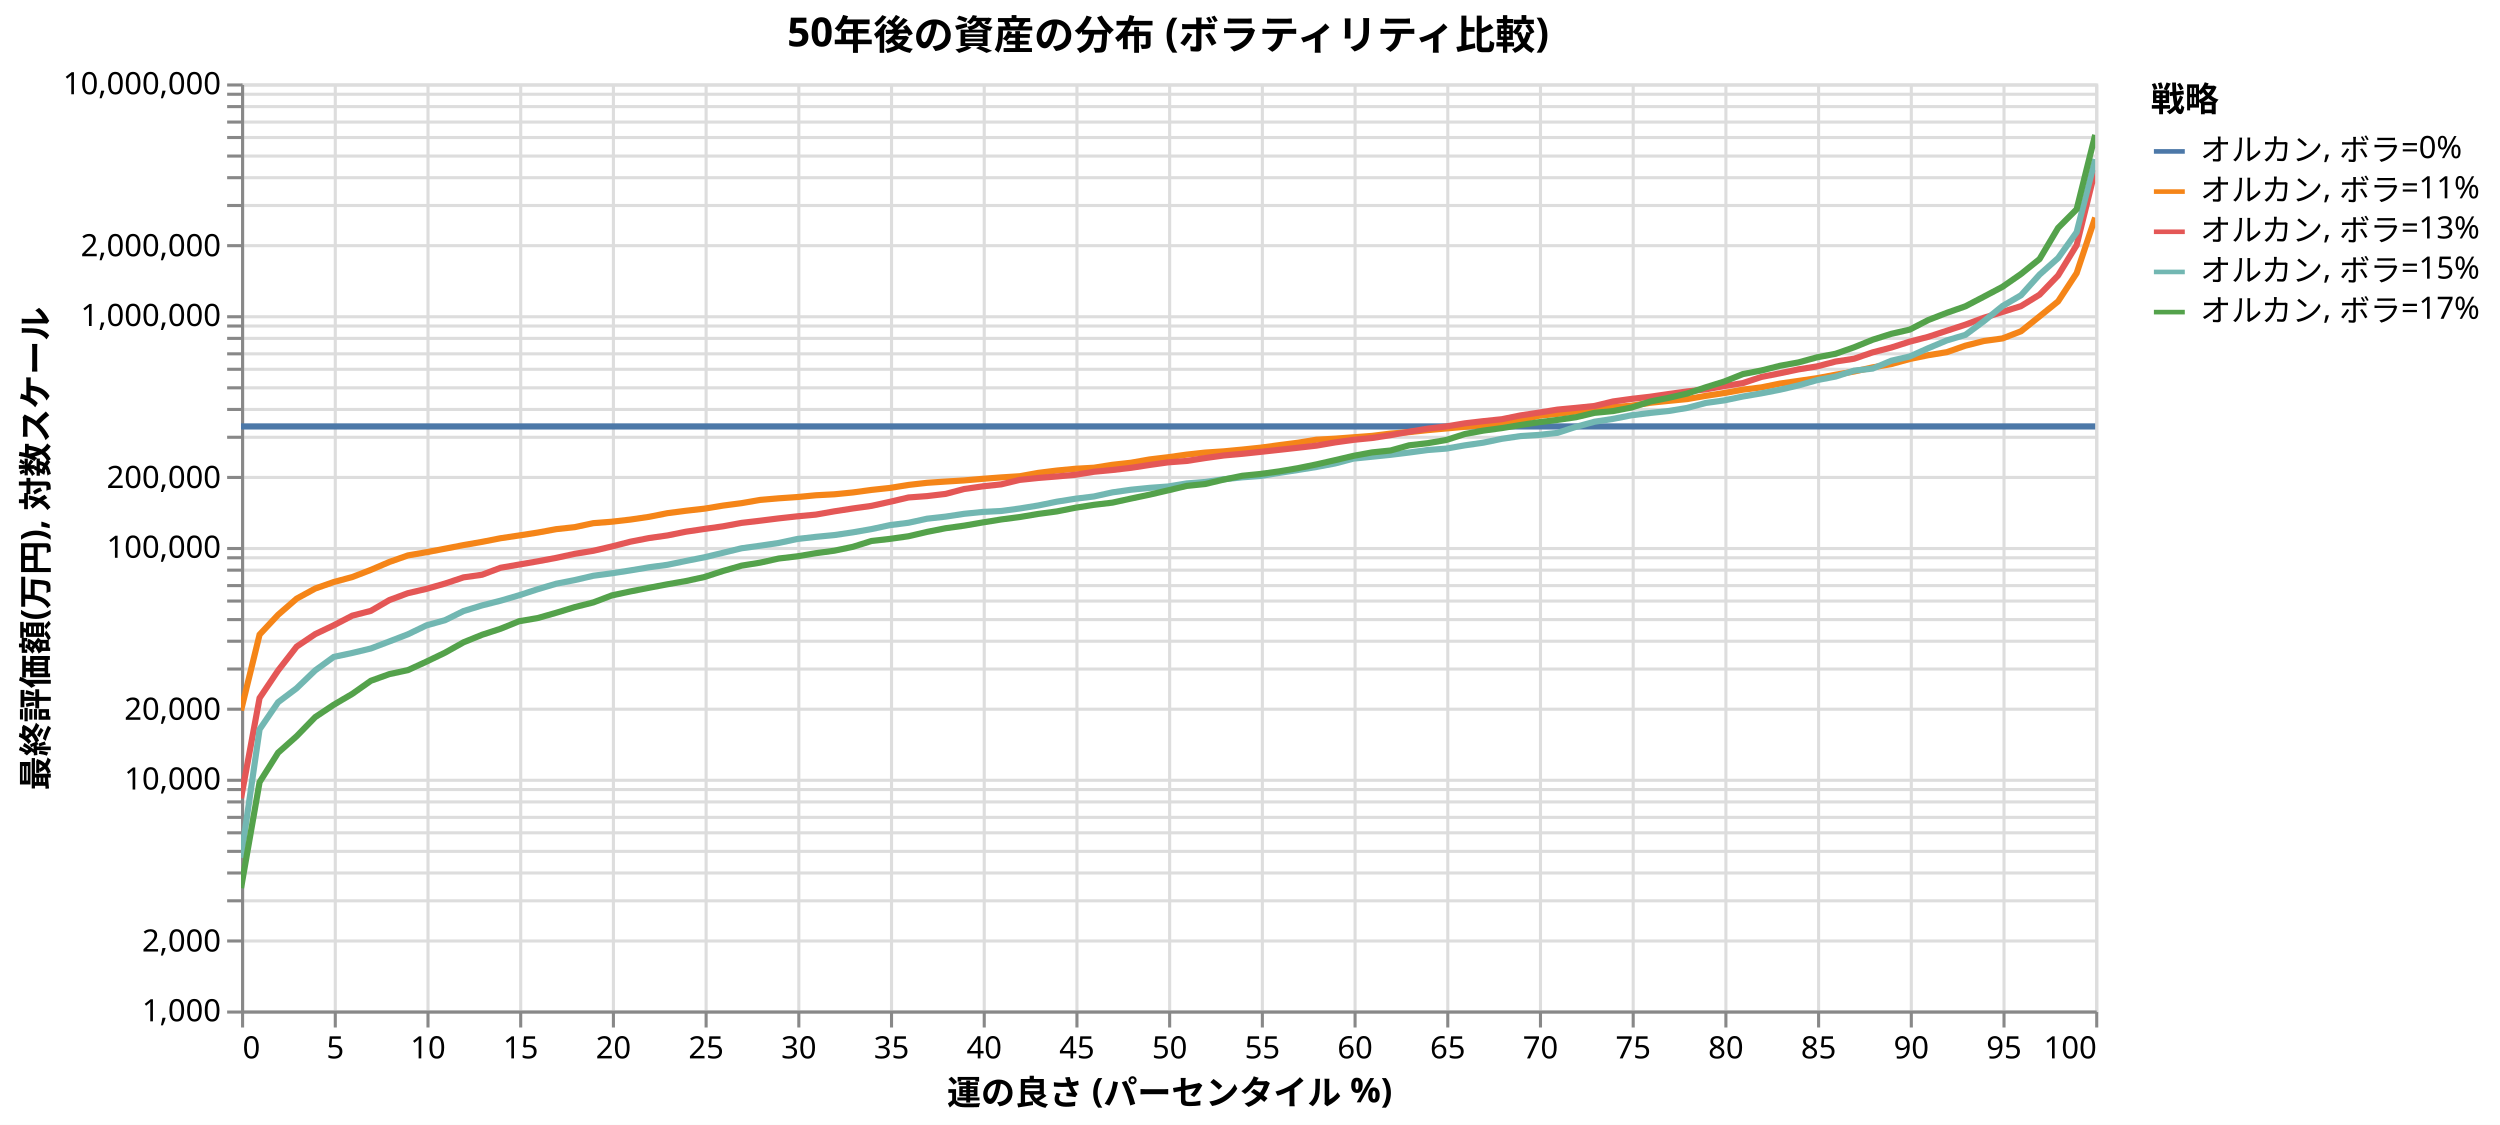
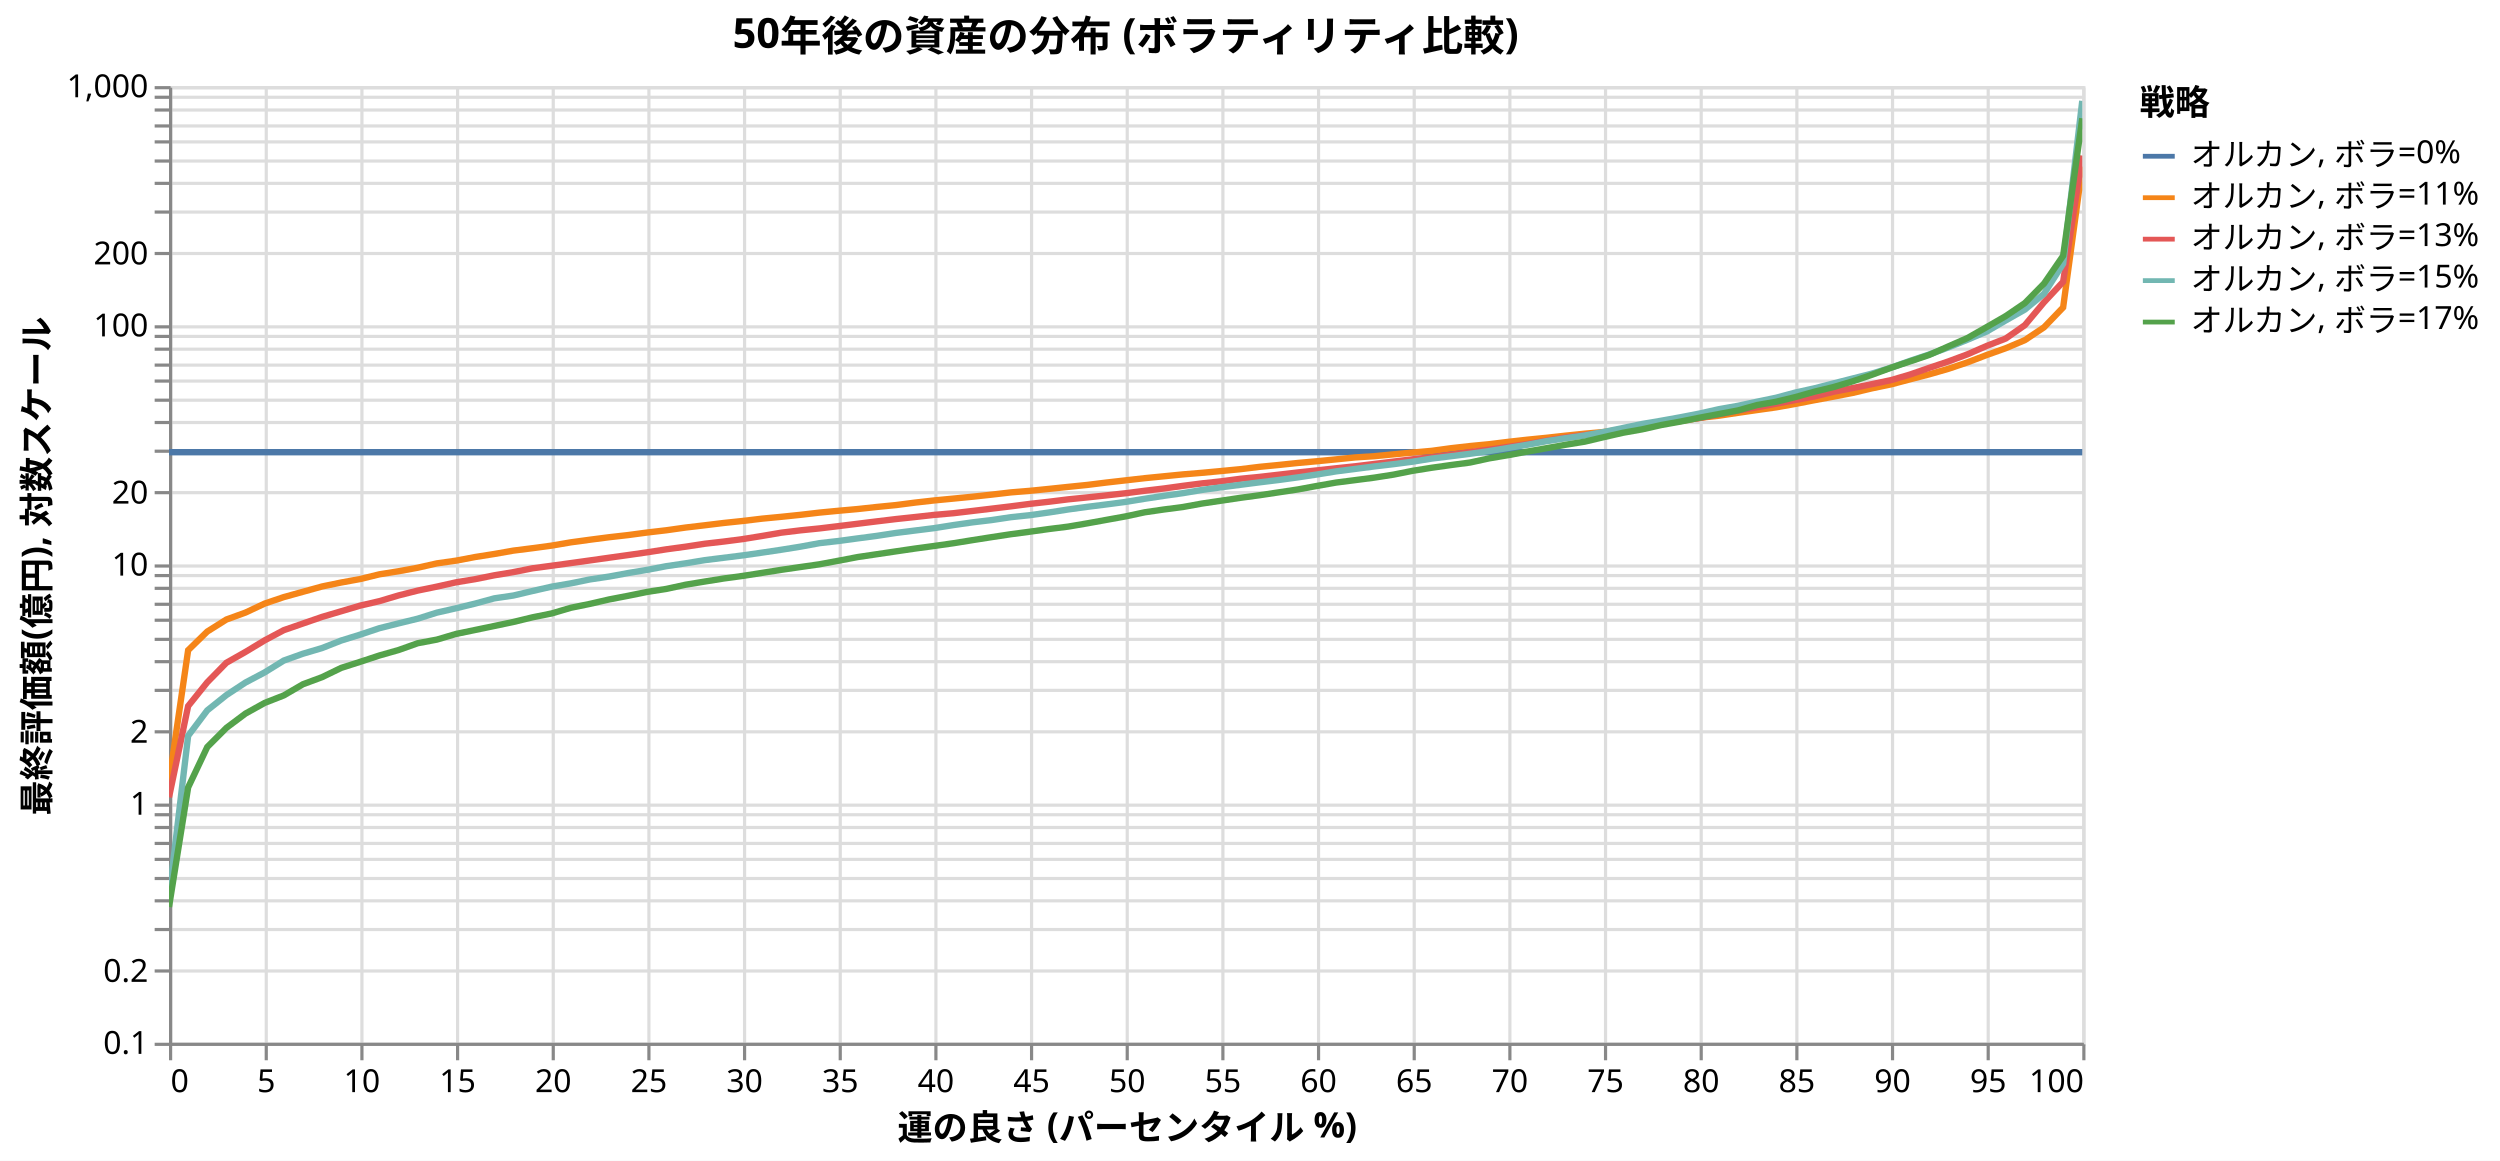
- <svg xmlns="http://www.w3.org/2000/svg" version="1.1" class="marks" width="809" height="364" viewBox="0 0 809 364">
-   <rect width="809" height="364" fill="white" />
-   <g fill="none" stroke-miterlimit="10" transform="translate(78,27)">
+ <svg xmlns="http://www.w3.org/2000/svg" version="1.1" class="marks" width="784" height="364" viewBox="0 0 784 364">
+   <rect width="784" height="364" fill="white" />
+   <g fill="none" stroke-miterlimit="10" transform="translate(53,27)">
    <g class="mark-group role-frame root" role="graphics-object" aria-roledescription="group mark container">
      <g transform="translate(0,0)">
        <path class="background" aria-hidden="true" d="M0.5,0.5h600v300h-600Z" stroke="#ddd" />
        <g>
          <g class="mark-group role-axis" aria-hidden="true">
            <g transform="translate(0.5,300.5)">
              <path class="background" aria-hidden="true" d="M0,0h0v0h0Z" pointer-events="none" />
              <g>
                <g class="mark-rule role-axis-grid" pointer-events="none">
                  <line transform="translate(0,-300)" x2="0" y2="300" stroke="#ddd" stroke-width="1" opacity="1" />
                  <line transform="translate(30,-300)" x2="0" y2="300" stroke="#ddd" stroke-width="1" opacity="1" />
                  <line transform="translate(60,-300)" x2="0" y2="300" stroke="#ddd" stroke-width="1" opacity="1" />
                  <line transform="translate(90,-300)" x2="0" y2="300" stroke="#ddd" stroke-width="1" opacity="1" />
                  <line transform="translate(120,-300)" x2="0" y2="300" stroke="#ddd" stroke-width="1" opacity="1" />
                  <line transform="translate(150,-300)" x2="0" y2="300" stroke="#ddd" stroke-width="1" opacity="1" />
                  <line transform="translate(180,-300)" x2="0" y2="300" stroke="#ddd" stroke-width="1" opacity="1" />
                  <line transform="translate(210,-300)" x2="0" y2="300" stroke="#ddd" stroke-width="1" opacity="1" />
                  <line transform="translate(240,-300)" x2="0" y2="300" stroke="#ddd" stroke-width="1" opacity="1" />
                  <line transform="translate(270,-300)" x2="0" y2="300" stroke="#ddd" stroke-width="1" opacity="1" />
                  <line transform="translate(300,-300)" x2="0" y2="300" stroke="#ddd" stroke-width="1" opacity="1" />
                  <line transform="translate(330,-300)" x2="0" y2="300" stroke="#ddd" stroke-width="1" opacity="1" />
                  <line transform="translate(360,-300)" x2="0" y2="300" stroke="#ddd" stroke-width="1" opacity="1" />
                  <line transform="translate(390,-300)" x2="0" y2="300" stroke="#ddd" stroke-width="1" opacity="1" />
                  <line transform="translate(420,-300)" x2="0" y2="300" stroke="#ddd" stroke-width="1" opacity="1" />
                  <line transform="translate(450,-300)" x2="0" y2="300" stroke="#ddd" stroke-width="1" opacity="1" />
                  <line transform="translate(480,-300)" x2="0" y2="300" stroke="#ddd" stroke-width="1" opacity="1" />
                  <line transform="translate(510,-300)" x2="0" y2="300" stroke="#ddd" stroke-width="1" opacity="1" />
                  <line transform="translate(540,-300)" x2="0" y2="300" stroke="#ddd" stroke-width="1" opacity="1" />
                  <line transform="translate(570,-300)" x2="0" y2="300" stroke="#ddd" stroke-width="1" opacity="1" />
                  <line transform="translate(600,-300)" x2="0" y2="300" stroke="#ddd" stroke-width="1" opacity="1" />
                </g>
              </g>
              <path class="foreground" aria-hidden="true" d="" pointer-events="none" display="none" />
            </g>
          </g>
          <g class="mark-group role-axis" aria-hidden="true">
            <g transform="translate(0.5,0.5)">
              <path class="background" aria-hidden="true" d="M0,0h0v0h0Z" pointer-events="none" />
              <g>
                <g class="mark-rule role-axis-grid" pointer-events="none">
                  <line transform="translate(0,300)" x2="600" y2="0" stroke="#ddd" stroke-width="1" opacity="1" />
                  <line transform="translate(0,277)" x2="600" y2="0" stroke="#ddd" stroke-width="1" opacity="1" />
                  <line transform="translate(0,264)" x2="600" y2="0" stroke="#ddd" stroke-width="1" opacity="1" />
                  <line transform="translate(0,255)" x2="600" y2="0" stroke="#ddd" stroke-width="1" opacity="1" />
                  <line transform="translate(0,248)" x2="600" y2="0" stroke="#ddd" stroke-width="1" opacity="1" />
                  <line transform="translate(0,242)" x2="600" y2="0" stroke="#ddd" stroke-width="1" opacity="1" />
                  <line transform="translate(0,237)" x2="600" y2="0" stroke="#ddd" stroke-width="1" opacity="1" />
                  <line transform="translate(0,232)" x2="600" y2="0" stroke="#ddd" stroke-width="1" opacity="1" />
                  <line transform="translate(0,228)" x2="600" y2="0" stroke="#ddd" stroke-width="1" opacity="1" />
                  <line transform="translate(0,225)" x2="600" y2="0" stroke="#ddd" stroke-width="1" opacity="1" />
                  <line transform="translate(0,202)" x2="600" y2="0" stroke="#ddd" stroke-width="1" opacity="1" />
                  <line transform="translate(0,189)" x2="600" y2="0" stroke="#ddd" stroke-width="1" opacity="1" />
                  <line transform="translate(0,180)" x2="600" y2="0" stroke="#ddd" stroke-width="1" opacity="1" />
                  <line transform="translate(0,173)" x2="600" y2="0" stroke="#ddd" stroke-width="1" opacity="1" />
                  <line transform="translate(0,167)" x2="600" y2="0" stroke="#ddd" stroke-width="1" opacity="1" />
                  <line transform="translate(0,162)" x2="600" y2="0" stroke="#ddd" stroke-width="1" opacity="1" />
                  <line transform="translate(0,157)" x2="600" y2="0" stroke="#ddd" stroke-width="1" opacity="1" />
                  <line transform="translate(0,153)" x2="600" y2="0" stroke="#ddd" stroke-width="1" opacity="1" />
                  <line transform="translate(0,150)" x2="600" y2="0" stroke="#ddd" stroke-width="1" opacity="1" />
                  <line transform="translate(0,127)" x2="600" y2="0" stroke="#ddd" stroke-width="1" opacity="1" />
                  <line transform="translate(0,114)" x2="600" y2="0" stroke="#ddd" stroke-width="1" opacity="1" />
                  <line transform="translate(0,105)" x2="600" y2="0" stroke="#ddd" stroke-width="1" opacity="1" />
                  <line transform="translate(0,98)" x2="600" y2="0" stroke="#ddd" stroke-width="1" opacity="1" />
                  <line transform="translate(0,92)" x2="600" y2="0" stroke="#ddd" stroke-width="1" opacity="1" />
                  <line transform="translate(0,87)" x2="600" y2="0" stroke="#ddd" stroke-width="1" opacity="1" />
                  <line transform="translate(0,82)" x2="600" y2="0" stroke="#ddd" stroke-width="1" opacity="1" />
                  <line transform="translate(0,78)" x2="600" y2="0" stroke="#ddd" stroke-width="1" opacity="1" />
                  <line transform="translate(0,75)" x2="600" y2="0" stroke="#ddd" stroke-width="1" opacity="1" />
                  <line transform="translate(0,52)" x2="600" y2="0" stroke="#ddd" stroke-width="1" opacity="1" />
                  <line transform="translate(0,39)" x2="600" y2="0" stroke="#ddd" stroke-width="1" opacity="1" />
                  <line transform="translate(0,30)" x2="600" y2="0" stroke="#ddd" stroke-width="1" opacity="1" />
                  <line transform="translate(0,23)" x2="600" y2="0" stroke="#ddd" stroke-width="1" opacity="1" />
                  <line transform="translate(0,17)" x2="600" y2="0" stroke="#ddd" stroke-width="1" opacity="1" />
                  <line transform="translate(0,12)" x2="600" y2="0" stroke="#ddd" stroke-width="1" opacity="1" />
                  <line transform="translate(0,7)" x2="600" y2="0" stroke="#ddd" stroke-width="1" opacity="1" />
                  <line transform="translate(0,3)" x2="600" y2="0" stroke="#ddd" stroke-width="1" opacity="1" />
                  <line transform="translate(0,0)" x2="600" y2="0" stroke="#ddd" stroke-width="1" opacity="1" />
                </g>
              </g>
              <path class="foreground" aria-hidden="true" d="" pointer-events="none" display="none" />
            </g>
          </g>
          <g class="mark-group role-axis" role="graphics-symbol" aria-roledescription="axis" aria-label="X-axis titled '運の良さ (パーセンタイル %)' for a linear scale with values from 0 to 100">
            <g transform="translate(0.5,300.5)">
              <path class="background" aria-hidden="true" d="M0,0h0v0h0Z" pointer-events="none" />
              <g>
                <g class="mark-rule role-axis-tick" pointer-events="none">
                  <line transform="translate(0,0)" x2="0" y2="5" stroke="#888" stroke-width="1" opacity="1" />
                  <line transform="translate(30,0)" x2="0" y2="5" stroke="#888" stroke-width="1" opacity="1" />
                  <line transform="translate(60,0)" x2="0" y2="5" stroke="#888" stroke-width="1" opacity="1" />
                  <line transform="translate(90,0)" x2="0" y2="5" stroke="#888" stroke-width="1" opacity="1" />
                  <line transform="translate(120,0)" x2="0" y2="5" stroke="#888" stroke-width="1" opacity="1" />
                  <line transform="translate(150,0)" x2="0" y2="5" stroke="#888" stroke-width="1" opacity="1" />
                  <line transform="translate(180,0)" x2="0" y2="5" stroke="#888" stroke-width="1" opacity="1" />
                  <line transform="translate(210,0)" x2="0" y2="5" stroke="#888" stroke-width="1" opacity="1" />
                  <line transform="translate(240,0)" x2="0" y2="5" stroke="#888" stroke-width="1" opacity="1" />
                  <line transform="translate(270,0)" x2="0" y2="5" stroke="#888" stroke-width="1" opacity="1" />
                  <line transform="translate(300,0)" x2="0" y2="5" stroke="#888" stroke-width="1" opacity="1" />
                  <line transform="translate(330,0)" x2="0" y2="5" stroke="#888" stroke-width="1" opacity="1" />
                  <line transform="translate(360,0)" x2="0" y2="5" stroke="#888" stroke-width="1" opacity="1" />
                  <line transform="translate(390,0)" x2="0" y2="5" stroke="#888" stroke-width="1" opacity="1" />
                  <line transform="translate(420,0)" x2="0" y2="5" stroke="#888" stroke-width="1" opacity="1" />
                  <line transform="translate(450,0)" x2="0" y2="5" stroke="#888" stroke-width="1" opacity="1" />
                  <line transform="translate(480,0)" x2="0" y2="5" stroke="#888" stroke-width="1" opacity="1" />
                  <line transform="translate(510,0)" x2="0" y2="5" stroke="#888" stroke-width="1" opacity="1" />
                  <line transform="translate(540,0)" x2="0" y2="5" stroke="#888" stroke-width="1" opacity="1" />
                  <line transform="translate(570,0)" x2="0" y2="5" stroke="#888" stroke-width="1" opacity="1" />
                  <line transform="translate(600,0)" x2="0" y2="5" stroke="#888" stroke-width="1" opacity="1" />
                </g>
                <g class="mark-text role-axis-label" pointer-events="none">
                  <text text-anchor="start" transform="translate(0,15)" font-family="sans-serif" font-size="10px" fill="#000" opacity="1">0</text>
                  <text text-anchor="middle" transform="translate(30,15)" font-family="sans-serif" font-size="10px" fill="#000" opacity="1">5</text>
                  <text text-anchor="middle" transform="translate(60,15)" font-family="sans-serif" font-size="10px" fill="#000" opacity="1">10</text>
                  <text text-anchor="middle" transform="translate(90,15)" font-family="sans-serif" font-size="10px" fill="#000" opacity="1">15</text>
                  <text text-anchor="middle" transform="translate(120,15)" font-family="sans-serif" font-size="10px" fill="#000" opacity="1">20</text>
                  <text text-anchor="middle" transform="translate(150,15)" font-family="sans-serif" font-size="10px" fill="#000" opacity="1">25</text>
                  <text text-anchor="middle" transform="translate(180,15)" font-family="sans-serif" font-size="10px" fill="#000" opacity="1">30</text>
                  <text text-anchor="middle" transform="translate(210,15)" font-family="sans-serif" font-size="10px" fill="#000" opacity="1">35</text>
                  <text text-anchor="middle" transform="translate(240,15)" font-family="sans-serif" font-size="10px" fill="#000" opacity="1">40</text>
                  <text text-anchor="middle" transform="translate(270,15)" font-family="sans-serif" font-size="10px" fill="#000" opacity="1">45</text>
                  <text text-anchor="middle" transform="translate(300,15)" font-family="sans-serif" font-size="10px" fill="#000" opacity="1">50</text>
                  <text text-anchor="middle" transform="translate(330,15)" font-family="sans-serif" font-size="10px" fill="#000" opacity="1">55</text>
                  <text text-anchor="middle" transform="translate(360,15)" font-family="sans-serif" font-size="10px" fill="#000" opacity="1">60</text>
                  <text text-anchor="middle" transform="translate(390,15)" font-family="sans-serif" font-size="10px" fill="#000" opacity="1">65</text>
                  <text text-anchor="middle" transform="translate(420,15)" font-family="sans-serif" font-size="10px" fill="#000" opacity="1">70</text>
                  <text text-anchor="middle" transform="translate(450,15)" font-family="sans-serif" font-size="10px" fill="#000" opacity="1">75</text>
                  <text text-anchor="middle" transform="translate(480,15)" font-family="sans-serif" font-size="10px" fill="#000" opacity="1">80</text>
                  <text text-anchor="middle" transform="translate(510,15)" font-family="sans-serif" font-size="10px" fill="#000" opacity="1">85</text>
                  <text text-anchor="middle" transform="translate(540,15)" font-family="sans-serif" font-size="10px" fill="#000" opacity="1">90</text>
                  <text text-anchor="middle" transform="translate(570,15)" font-family="sans-serif" font-size="10px" fill="#000" opacity="1">95</text>
                  <text text-anchor="end" transform="translate(600,15)" font-family="sans-serif" font-size="10px" fill="#000" opacity="1">100</text>
                </g>
                <g class="mark-rule role-axis-domain" pointer-events="none">
                  <line transform="translate(0,0)" x2="600" y2="0" stroke="#888" stroke-width="1" opacity="1" />
                </g>
                <g class="mark-text role-axis-title" pointer-events="none">
                  <text text-anchor="middle" transform="translate(300,30)" font-family="sans-serif" font-size="11px" font-weight="bold" fill="#000" opacity="1">運の良さ (パーセンタイル %)</text>
                </g>
              </g>
              <path class="foreground" aria-hidden="true" d="" pointer-events="none" display="none" />
            </g>
          </g>
-           <g class="mark-group role-axis" role="graphics-symbol" aria-roledescription="axis" aria-label="Y-axis titled '最終評価額(万円), 対数スケール' for a log scale with values from 1,000 to 10,000,000">
+           <g class="mark-group role-axis" role="graphics-symbol" aria-roledescription="axis" aria-label="Y-axis titled '最終評価額(億円), 対数スケール' for a log scale with values from 0.1 to 1,000">
            <g transform="translate(0.5,0.5)">
              <path class="background" aria-hidden="true" d="M0,0h0v0h0Z" pointer-events="none" />
              <g>
                <g class="mark-rule role-axis-tick" pointer-events="none">
                  <line transform="translate(0,300)" x2="-5" y2="0" stroke="#888" stroke-width="1" opacity="1" />
                  <line transform="translate(0,277)" x2="-5" y2="0" stroke="#888" stroke-width="1" opacity="1" />
                  <line transform="translate(0,264)" x2="-5" y2="0" stroke="#888" stroke-width="1" opacity="1" />
                  <line transform="translate(0,255)" x2="-5" y2="0" stroke="#888" stroke-width="1" opacity="1" />
                  <line transform="translate(0,248)" x2="-5" y2="0" stroke="#888" stroke-width="1" opacity="1" />
                  <line transform="translate(0,242)" x2="-5" y2="0" stroke="#888" stroke-width="1" opacity="1" />
                  <line transform="translate(0,237)" x2="-5" y2="0" stroke="#888" stroke-width="1" opacity="1" />
                  <line transform="translate(0,232)" x2="-5" y2="0" stroke="#888" stroke-width="1" opacity="1" />
                  <line transform="translate(0,228)" x2="-5" y2="0" stroke="#888" stroke-width="1" opacity="1" />
                  <line transform="translate(0,225)" x2="-5" y2="0" stroke="#888" stroke-width="1" opacity="1" />
                  <line transform="translate(0,202)" x2="-5" y2="0" stroke="#888" stroke-width="1" opacity="1" />
                  <line transform="translate(0,189)" x2="-5" y2="0" stroke="#888" stroke-width="1" opacity="1" />
                  <line transform="translate(0,180)" x2="-5" y2="0" stroke="#888" stroke-width="1" opacity="1" />
                  <line transform="translate(0,173)" x2="-5" y2="0" stroke="#888" stroke-width="1" opacity="1" />
                  <line transform="translate(0,167)" x2="-5" y2="0" stroke="#888" stroke-width="1" opacity="1" />
                  <line transform="translate(0,162)" x2="-5" y2="0" stroke="#888" stroke-width="1" opacity="1" />
                  <line transform="translate(0,157)" x2="-5" y2="0" stroke="#888" stroke-width="1" opacity="1" />
                  <line transform="translate(0,153)" x2="-5" y2="0" stroke="#888" stroke-width="1" opacity="1" />
                  <line transform="translate(0,150)" x2="-5" y2="0" stroke="#888" stroke-width="1" opacity="1" />
                  <line transform="translate(0,127)" x2="-5" y2="0" stroke="#888" stroke-width="1" opacity="1" />
                  <line transform="translate(0,114)" x2="-5" y2="0" stroke="#888" stroke-width="1" opacity="1" />
                  <line transform="translate(0,105)" x2="-5" y2="0" stroke="#888" stroke-width="1" opacity="1" />
                  <line transform="translate(0,98)" x2="-5" y2="0" stroke="#888" stroke-width="1" opacity="1" />
                  <line transform="translate(0,92)" x2="-5" y2="0" stroke="#888" stroke-width="1" opacity="1" />
                  <line transform="translate(0,87)" x2="-5" y2="0" stroke="#888" stroke-width="1" opacity="1" />
                  <line transform="translate(0,82)" x2="-5" y2="0" stroke="#888" stroke-width="1" opacity="1" />
                  <line transform="translate(0,78)" x2="-5" y2="0" stroke="#888" stroke-width="1" opacity="1" />
                  <line transform="translate(0,75)" x2="-5" y2="0" stroke="#888" stroke-width="1" opacity="1" />
                  <line transform="translate(0,52)" x2="-5" y2="0" stroke="#888" stroke-width="1" opacity="1" />
                  <line transform="translate(0,39)" x2="-5" y2="0" stroke="#888" stroke-width="1" opacity="1" />
                  <line transform="translate(0,30)" x2="-5" y2="0" stroke="#888" stroke-width="1" opacity="1" />
                  <line transform="translate(0,23)" x2="-5" y2="0" stroke="#888" stroke-width="1" opacity="1" />
                  <line transform="translate(0,17)" x2="-5" y2="0" stroke="#888" stroke-width="1" opacity="1" />
                  <line transform="translate(0,12)" x2="-5" y2="0" stroke="#888" stroke-width="1" opacity="1" />
                  <line transform="translate(0,7)" x2="-5" y2="0" stroke="#888" stroke-width="1" opacity="1" />
                  <line transform="translate(0,3)" x2="-5" y2="0" stroke="#888" stroke-width="1" opacity="1" />
                  <line transform="translate(0,0)" x2="-5" y2="0" stroke="#888" stroke-width="1" opacity="1" />
                </g>
                <g class="mark-text role-axis-label" pointer-events="none">
-                   <text text-anchor="end" transform="translate(-7,303)" font-family="sans-serif" font-size="10px" fill="#000" opacity="1">1,000</text>
-                   <text text-anchor="end" transform="translate(-7,280.4228)" font-family="sans-serif" font-size="10px" fill="#000" opacity="1">2,000</text>
+                   <text text-anchor="end" transform="translate(-7,303)" font-family="sans-serif" font-size="10px" fill="#000" opacity="1">0.1</text>
+                   <text text-anchor="end" transform="translate(-7,280.4228)" font-family="sans-serif" font-size="10px" fill="#000" opacity="1">0.2</text>
                  <text text-anchor="end" transform="translate(-7,267.2159)" font-family="sans-serif" font-size="10px" fill="#000" opacity="1" />
                  <text text-anchor="end" transform="translate(-7,257.8455)" font-family="sans-serif" font-size="10px" fill="#000" opacity="1" />
                  <text text-anchor="end" transform="translate(-7,250.5772)" font-family="sans-serif" font-size="10px" fill="#000" opacity="1" />
                  <text text-anchor="end" transform="translate(-7,244.6387)" font-family="sans-serif" font-size="10px" fill="#000" opacity="1" />
                  <text text-anchor="end" transform="translate(-7,239.6176)" font-family="sans-serif" font-size="10px" fill="#000" opacity="1" />
                  <text text-anchor="end" transform="translate(-7,235.2683)" font-family="sans-serif" font-size="10px" fill="#000" opacity="1" />
                  <text text-anchor="end" transform="translate(-7,231.4318)" font-family="sans-serif" font-size="10px" fill="#000" opacity="1" />
-                   <text text-anchor="end" transform="translate(-7,228)" font-family="sans-serif" font-size="10px" fill="#000" opacity="1">10,000</text>
-                   <text text-anchor="end" transform="translate(-7,205.4228)" font-family="sans-serif" font-size="10px" fill="#000" opacity="1">20,000</text>
+                   <text text-anchor="end" transform="translate(-7,228)" font-family="sans-serif" font-size="10px" fill="#000" opacity="1">1</text>
+                   <text text-anchor="end" transform="translate(-7,205.4228)" font-family="sans-serif" font-size="10px" fill="#000" opacity="1">2</text>
                  <text text-anchor="end" transform="translate(-7,192.2159)" font-family="sans-serif" font-size="10px" fill="#000" opacity="1" />
                  <text text-anchor="end" transform="translate(-7,182.8455)" font-family="sans-serif" font-size="10px" fill="#000" opacity="1" />
                  <text text-anchor="end" transform="translate(-7,175.5772)" font-family="sans-serif" font-size="10px" fill="#000" opacity="1" />
                  <text text-anchor="end" transform="translate(-7,169.6387)" font-family="sans-serif" font-size="10px" fill="#000" opacity="1" />
                  <text text-anchor="end" transform="translate(-7,164.6176)" font-family="sans-serif" font-size="10px" fill="#000" opacity="1" />
                  <text text-anchor="end" transform="translate(-7,160.2683)" font-family="sans-serif" font-size="10px" fill="#000" opacity="1" />
                  <text text-anchor="end" transform="translate(-7,156.4318)" font-family="sans-serif" font-size="10px" fill="#000" opacity="1" />
-                   <text text-anchor="end" transform="translate(-7,153)" font-family="sans-serif" font-size="10px" fill="#000" opacity="1">100,000</text>
-                   <text text-anchor="end" transform="translate(-7,130.4228)" font-family="sans-serif" font-size="10px" fill="#000" opacity="1">200,000</text>
+                   <text text-anchor="end" transform="translate(-7,153)" font-family="sans-serif" font-size="10px" fill="#000" opacity="1">10</text>
+                   <text text-anchor="end" transform="translate(-7,130.4228)" font-family="sans-serif" font-size="10px" fill="#000" opacity="1">20</text>
                  <text text-anchor="end" transform="translate(-7,117.2159)" font-family="sans-serif" font-size="10px" fill="#000" opacity="1" />
                  <text text-anchor="end" transform="translate(-7,107.8455)" font-family="sans-serif" font-size="10px" fill="#000" opacity="1" />
                  <text text-anchor="end" transform="translate(-7,100.5772)" font-family="sans-serif" font-size="10px" fill="#000" opacity="1" />
                  <text text-anchor="end" transform="translate(-7,94.63866)" font-family="sans-serif" font-size="10px" fill="#000" opacity="1" />
                  <text text-anchor="end" transform="translate(-7,89.61765)" font-family="sans-serif" font-size="10px" fill="#000" opacity="1" />
                  <text text-anchor="end" transform="translate(-7,85.26825)" font-family="sans-serif" font-size="10px" fill="#000" opacity="1" />
                  <text text-anchor="end" transform="translate(-7,81.43181)" font-family="sans-serif" font-size="10px" fill="#000" opacity="1" />
-                   <text text-anchor="end" transform="translate(-7,78)" font-family="sans-serif" font-size="10px" fill="#000" opacity="1">1,000,000</text>
-                   <text text-anchor="end" transform="translate(-7,55.42275)" font-family="sans-serif" font-size="10px" fill="#000" opacity="1">2,000,000</text>
+                   <text text-anchor="end" transform="translate(-7,78)" font-family="sans-serif" font-size="10px" fill="#000" opacity="1">100</text>
+                   <text text-anchor="end" transform="translate(-7,55.42275)" font-family="sans-serif" font-size="10px" fill="#000" opacity="1">200</text>
                  <text text-anchor="end" transform="translate(-7,42.21591)" font-family="sans-serif" font-size="10px" fill="#000" opacity="1" />
                  <text text-anchor="end" transform="translate(-7,32.8455)" font-family="sans-serif" font-size="10px" fill="#000" opacity="1" />
                  <text text-anchor="end" transform="translate(-7,25.57725)" font-family="sans-serif" font-size="10px" fill="#000" opacity="1" />
                  <text text-anchor="end" transform="translate(-7,19.63866)" font-family="sans-serif" font-size="10px" fill="#000" opacity="1" />
                  <text text-anchor="end" transform="translate(-7,14.61765)" font-family="sans-serif" font-size="10px" fill="#000" opacity="1" />
                  <text text-anchor="end" transform="translate(-7,10.26825)" font-family="sans-serif" font-size="10px" fill="#000" opacity="1" />
                  <text text-anchor="end" transform="translate(-7,6.431812)" font-family="sans-serif" font-size="10px" fill="#000" opacity="1" />
-                   <text text-anchor="end" transform="translate(-7,3)" font-family="sans-serif" font-size="10px" fill="#000" opacity="1">10,000,000</text>
+                   <text text-anchor="end" transform="translate(-7,3)" font-family="sans-serif" font-size="10px" fill="#000" opacity="1">1,000</text>
                </g>
                <g class="mark-rule role-axis-domain" pointer-events="none">
                  <line transform="translate(0,300)" x2="0" y2="-300" stroke="#888" stroke-width="1" opacity="1" />
                </g>
                <g class="mark-text role-axis-title" pointer-events="none">
-                   <text text-anchor="middle" transform="translate(-61.04883,150) rotate(-90) translate(0,-2)" font-family="sans-serif" font-size="11px" font-weight="bold" fill="#000" opacity="1">最終評価額(万円), 対数スケール</text>
+                   <text text-anchor="middle" transform="translate(-36.02441,150) rotate(-90) translate(0,-2)" font-family="sans-serif" font-size="11px" font-weight="bold" fill="#000" opacity="1">最終評価額(億円), 対数スケール</text>
                </g>
              </g>
              <path class="foreground" aria-hidden="true" d="" pointer-events="none" display="none" />
            </g>
          </g>
          <g class="mark-group role-scope pathgroup" role="graphics-object" aria-roledescription="group mark container">
            <g transform="translate(0,0)">
              <path class="background" aria-hidden="true" d="M0,0h600v300h-600Z" />
              <g>
                <g class="mark-line role-mark marks" clip-path="url(#clip1)" role="graphics-object" aria-roledescription="line mark container">
-                   <path aria-label="運の良さ (パーセンタイル %): 0; 最終評価額(万円), 対数スケール: 331154.519587; Strategy: オルカン, ボラ=0%; Quantile (%): 0; Final Value (万円): 331,155" role="graphics-symbol" aria-roledescription="line mark" d="M0,110.998L6,110.998L12,110.998L18,110.998L24,110.998L30,110.998L36,110.998L42,110.998L48,110.998L54,110.998L60,110.998L66,110.998L72,110.998L78,110.998L84,110.998L90,110.998L96,110.998L102,110.998L108,110.998L114,110.998L120,110.998L126,110.998L132,110.998L138,110.998L144,110.998L150,110.998L156,110.998L162,110.998L168,110.998L174,110.998L180,110.998L186,110.998L192,110.998L198,110.998L204,110.998L210,110.998L216,110.998L222,110.998L228,110.998L234,110.998L240,110.998L246,110.998L252,110.998L258,110.998L264,110.998L270,110.998L276,110.998L282,110.998L288,110.998L294,110.998L300,110.998L306,110.998L312,110.998L318,110.998L324,110.998L330,110.998L336,110.998L342,110.998L348,110.998L354,110.998L360,110.998L366,110.998L372,110.998L378,110.998L384,110.998L390,110.998L396,110.998L402,110.998L408,110.998L414,110.998L420,110.998L426,110.998L432,110.998L438,110.998L444,110.998L450,110.998L456,110.998L462,110.998L468,110.998L474,110.998L480,110.998L486,110.998L492,110.998L498,110.998L504,110.998L510,110.998L516,110.998L522,110.998L528,110.998L534,110.998L540,110.998L546,110.998L552,110.998L558,110.998L564,110.998L570,110.998L576,110.998L582,110.998L588,110.998L594,110.998L600,110.998" stroke="#4c78a8" stroke-width="2" />
+                   <path aria-label="運の良さ (パーセンタイル %): 0; 最終評価額(億円), 対数スケール: 29.4570250631; Strategy: オルカン, ボラ=0%; Quantile (%): 0; Final Value (億円): 29.5" role="graphics-symbol" aria-roledescription="line mark" d="M0,114.811L6,114.811L12,114.811L18,114.811L24,114.811L30,114.811L36,114.811L42,114.811L48,114.811L54,114.811L60,114.811L66,114.811L72,114.811L78,114.811L84,114.811L90,114.811L96,114.811L102,114.811L108,114.811L114,114.811L120,114.811L126,114.811L132,114.811L138,114.811L144,114.811L150,114.811L156,114.811L162,114.811L168,114.811L174,114.811L180,114.811L186,114.811L192,114.811L198,114.811L204,114.811L210,114.811L216,114.811L222,114.811L228,114.811L234,114.811L240,114.811L246,114.811L252,114.811L258,114.811L264,114.811L270,114.811L276,114.811L282,114.811L288,114.811L294,114.811L300,114.811L306,114.811L312,114.811L318,114.811L324,114.811L330,114.811L336,114.811L342,114.811L348,114.811L354,114.811L360,114.811L366,114.811L372,114.811L378,114.811L384,114.811L390,114.811L396,114.811L402,114.811L408,114.811L414,114.811L420,114.811L426,114.811L432,114.811L438,114.811L444,114.811L450,114.811L456,114.811L462,114.811L468,114.811L474,114.811L480,114.811L486,114.811L492,114.811L498,114.811L504,114.811L510,114.811L516,114.811L522,114.811L528,114.811L534,114.811L540,114.811L546,114.811L552,114.811L558,114.811L564,114.811L570,114.811L576,114.811L582,114.811L588,114.811L594,114.811L600,114.811" stroke="#4c78a8" stroke-width="2" />
                </g>
              </g>
              <path class="foreground" aria-hidden="true" d="" display="none" />
            </g>
            <g transform="translate(0,0)">
              <path class="background" aria-hidden="true" d="M0,0h600v300h-600Z" />
              <g>
                <g class="mark-line role-mark marks" clip-path="url(#clip2)" role="graphics-object" aria-roledescription="line mark container">
-                   <path aria-label="運の良さ (パーセンタイル %): 0; 最終評価額(万円), 対数スケール: 19711.4362175; Strategy: オルカン, ボラ=11%; Quantile (%): 0; Final Value (万円): 19,711" role="graphics-symbol" aria-roledescription="line mark" d="M0,202.896L6,178.356L12,171.942L18,166.72L24,163.447L30,161.344L36,159.728L42,157.416L48,154.852L54,152.732L60,151.694L66,150.559L72,149.39L78,148.344L84,147.167L90,146.272L96,145.34L102,144.234L108,143.581L114,142.296L120,141.826L126,141.134L132,140.252L138,139.06L144,138.277L150,137.599L156,136.606L162,135.816L168,134.771L174,134.257L180,133.842L186,133.272L192,132.955L198,132.355L204,131.54L210,130.889L216,129.924L222,129.235L228,128.834L234,128.465L240,127.944L246,127.49L252,127.109L258,126.019L264,125.27L270,124.696L276,124.353L282,123.405L288,122.739L294,121.675L300,120.954L306,120.114L312,119.454L318,119.057L324,118.485L330,117.856L336,117.042L342,116.269L348,115.292L354,114.962L360,114.503L366,114.054L372,113.314L378,112.833L384,112.186L390,111.649L396,111.11L402,110.573L408,109.908L414,109.059L420,107.524L426,106.935L432,106.184L438,105.357L444,104.749L450,104.279L456,103.339L462,102.719L468,102.136L474,101.094L480,100.173L486,99.092L492,98.354L498,97.125L504,96.261L510,95.381L516,94.259L522,93.213L528,91.876L534,90.819L540,89.168L546,87.939L552,86.958L558,84.864L564,83.346L570,82.517L576,80.196L582,75.385L588,70.528L594,61.391L600,43.408" stroke="#f58518" stroke-width="2" />
+                   <path aria-label="運の良さ (パーセンタイル %): 0; 最終評価額(億円), 対数スケール: 1.23270602479; Strategy: オルカン, ボラ=11%; Quantile (%): 0; Final Value (億円): 1.2" role="graphics-symbol" aria-roledescription="line mark" d="M0,218.186L6,176.908L12,171.052L18,167.278L24,165.097L30,162.279L36,160.246L42,158.585L48,156.919L54,155.675L60,154.575L66,153.104L72,152.139L78,151.035L84,149.676L90,148.82L96,147.68L102,146.729L108,145.671L114,144.914L120,144.103L126,143.077L132,142.255L138,141.477L144,140.796L150,139.988L156,139.287L162,138.437L168,137.73L174,136.998L180,136.367L186,135.647L192,135.073L198,134.45L204,133.749L210,133.172L216,132.632L222,131.981L228,131.389L234,130.611L240,129.931L246,129.357L252,128.765L258,128.114L264,127.412L270,126.921L276,126.313L282,125.681L288,125.07L294,124.322L300,123.638L306,122.952L312,122.361L318,121.768L324,121.269L330,120.71L336,120.132L342,119.4L348,118.815L354,118.183L360,117.644L366,117.056L372,116.445L378,116.062L384,115.48L390,114.92L396,114.381L402,113.562L408,112.882L414,112.303L420,111.558L426,110.883L432,110.288L438,109.622L444,109L450,108.466L456,107.594L462,106.836L468,105.922L474,105.041L480,104.028L486,103.373L492,102.464L498,101.591L504,100.746L510,99.671L516,98.5L522,97.382L528,96.216L534,94.79L540,93.543L546,91.953L552,90.393L558,88.662L564,86.635L570,84.341L576,82.203L582,79.663L588,75.654L594,69.402L600,25.263" stroke="#f58518" stroke-width="2" />
                </g>
              </g>
              <path class="foreground" aria-hidden="true" d="" display="none" />
            </g>
            <g transform="translate(0,0)">
              <path class="background" aria-hidden="true" d="M0,0h600v300h-600Z" />
              <g>
                <g class="mark-line role-mark marks" clip-path="url(#clip3)" role="graphics-object" aria-roledescription="line mark container">
-                   <path aria-label="運の良さ (パーセンタイル %): 0; 最終評価額(万円), 対数スケール: 8242.39898331; Strategy: オルカン, ボラ=13%; Quantile (%): 0; Final Value (万円): 8,242" role="graphics-symbol" aria-roledescription="line mark" d="M0,231.296L6,198.885L12,189.962L18,182.242L24,178.2L30,175.345L36,172.228L42,170.68L48,167.18L54,164.956L60,163.556L66,161.838L72,159.835L78,158.984L84,156.723L90,155.684L96,154.645L102,153.526L108,152.22L114,151.236L120,149.833L126,148.29L132,147.117L138,146.265L144,145.054L150,144.162L156,143.312L162,142.203L168,141.5L174,140.746L180,140.085L186,139.528L192,138.465L198,137.534L204,136.701L210,135.383L216,133.98L222,133.539L228,132.826L234,131.245L240,130.381L246,129.739L252,128.29L258,127.664L264,127.181L270,126.636L276,125.663L282,125.089L288,124.386L294,123.462L300,122.614L306,122.164L312,121.226L318,120.393L324,119.853L330,119.214L336,118.558L342,117.891L348,117.207L354,116.17L360,115.326L366,114.735L372,113.818L378,112.717L384,111.714L390,110.998L396,109.996L402,109.289L408,108.659L414,107.431L420,106.522L426,105.549L432,104.987L438,104.368L444,102.908L450,102.076L456,101.38L462,100.506L468,99.661L474,98.993L480,97.928L486,96.962L492,94.977L498,93.795L504,92.526L510,91.563L516,89.996L522,89.078L528,87.022L534,85.469L540,83.552L546,81.992L552,80.023L558,78.063L564,75.821L570,73.942L576,72.051L582,68.366L588,62.133L594,52.342L600,28.051" stroke="#e45756" stroke-width="2" />
+                   <path aria-label="運の良さ (パーセンタイル %): 0; 最終評価額(億円), 対数スケール: 1.06240689808; Strategy: オルカン, ボラ=13%; Quantile (%): 0; Final Value (億円): 1.1" role="graphics-symbol" aria-roledescription="line mark" d="M0,223.028L6,194.426L12,186.964L18,180.835L24,177.429L30,173.816L36,170.616L42,168.536L48,166.461L54,164.687L60,162.907L66,161.514L72,159.726L78,158.207L84,156.964L90,155.618L96,154.624L102,153.414L108,152.412L114,151.216L120,150.412L126,149.587L132,148.75L138,147.898L144,147.062L150,146.195L156,145.26L162,144.442L168,143.52L174,142.828L180,142.048L186,141.077L192,140.048L198,139.318L204,138.711L210,137.987L216,137.243L222,136.496L228,135.774L234,135.134L240,134.465L246,133.943L252,133.231L258,132.51L264,131.791L270,131.014L276,130.338L282,129.592L288,128.987L294,128.345L300,127.676L306,126.901L312,126.186L318,125.356L324,124.582L330,123.936L336,123.145L342,122.553L348,121.863L354,121.162L360,120.516L366,119.853L372,119.222L378,118.489L384,117.755L390,117.034L396,116.388L402,115.624L408,114.775L414,114.004L420,113.118L426,112.234L432,111.187L438,110.209L444,109.394L450,108.811L456,107.93L462,106.964L468,105.878L474,104.798L480,104.098L486,102.935L492,101.736L498,100.737L504,99.599L510,98.454L516,97.334L522,95.855L528,94.693L534,93.47L540,92.208L546,90.448L552,88.36L558,86.348L564,84.113L570,81.489L576,79.16L582,74.963L588,67.793L594,61.362L600,21.783" stroke="#e45756" stroke-width="2" />
                </g>
              </g>
              <path class="foreground" aria-hidden="true" d="" display="none" />
            </g>
            <g transform="translate(0,0)">
              <path class="background" aria-hidden="true" d="M0,0h600v300h-600Z" />
              <g>
                <g class="mark-line role-mark marks" clip-path="url(#clip4)" role="graphics-object" aria-roledescription="line mark container">
-                   <path aria-label="運の良さ (パーセンタイル %): 0; 最終評価額(万円), 対数スケール: 4560.89569437; Strategy: オルカン, ボラ=15%; Quantile (%): 0; Final Value (万円): 4,561" role="graphics-symbol" aria-roledescription="line mark" d="M0,250.571L6,209.028L12,200.235L18,195.712L24,189.94L30,185.575L36,184.296L42,182.852L48,180.57L54,178.257L60,175.373L66,173.699L72,170.733L78,168.907L84,167.384L90,165.623L96,163.665L102,161.889L108,160.712L114,159.316L120,158.519L126,157.584L132,156.575L138,155.762L144,154.518L150,153.329L156,151.877L162,150.414L168,149.588L174,148.696L180,147.413L186,146.728L192,146.146L198,145.265L204,144.217L210,142.929L216,142.163L222,140.851L228,140.179L234,139.269L240,138.66L246,138.357L252,137.544L258,136.57L264,135.343L270,134.389L276,133.653L282,132.327L288,131.475L294,130.87L300,130.429L306,129.442L312,128.962L318,128.097L324,127.459L330,127.018L336,126.019L342,125.084L348,124.115L354,122.983L360,121.401L366,120.795L372,120.178L378,119.436L384,118.628L390,118.165L396,117.114L402,116.247L408,114.999L414,114.117L420,113.737L426,113.073L432,111.118L438,109.466L444,108.549L450,107.372L456,106.631L462,105.994L468,104.993L474,103.4L480,102.561L486,101.309L492,100.282L498,99.107L504,97.719L510,96.005L516,94.851L522,92.939L528,92.266L534,89.745L540,88.35L546,85.669L552,83.152L558,81.365L564,76.915L570,72.038L576,68.543L582,61.864L588,56.517L594,48.133L600,24.487" stroke="#72b7b2" stroke-width="2" />
+                   <path aria-label="運の良さ (パーセンタイル %): 0; 最終評価額(億円), 対数スケール: 0.406079050862; Strategy: オルカン, ボラ=15%; Quantile (%): 0; Final Value (億円): 0.4" role="graphics-symbol" aria-roledescription="line mark" d="M0,254.354L6,203.755L12,195.769L18,190.979L24,187.031L30,183.862L36,180.146L42,178.005L48,176.23L54,173.869L60,172.003L66,169.996L72,168.493L78,167.015L84,165.122L90,163.752L96,162.284L102,160.643L108,159.755L114,158.337L120,156.972L126,155.943L132,154.708L138,153.812L144,152.699L150,151.697L156,150.545L162,149.656L168,148.66L174,147.91L180,147.161L186,146.299L192,145.402L198,144.437L204,143.33L210,142.65L216,141.833L222,141.042L228,140.126L234,139.367L240,138.616L246,137.663L252,136.806L258,136.089L264,135.187L270,134.557L276,133.703L282,132.765L288,131.94L294,131.185L300,130.396L306,129.408L312,128.495L318,127.648L324,126.637L330,125.813L336,125.033L342,124.259L348,123.526L354,122.705L360,121.801L366,120.823L372,120.054L378,119.27L384,118.562L390,117.782L396,116.807L402,116.071L408,115.307L414,114.452L420,113.463L426,112.464L432,111.334L438,110.403L444,109.557L450,108.45L456,107.212L462,105.947L468,104.931L474,103.847L480,102.685L486,101.331L492,100.264L498,98.973L504,97.724L510,96.108L516,94.777L522,93.234L528,91.698L534,90.171L540,88.301L546,86.165L552,84.157L558,81.953L564,79.532L570,76.978L576,73.484L582,70.078L588,65.118L594,55.697L600,4.637" stroke="#72b7b2" stroke-width="2" />
                </g>
              </g>
              <path class="foreground" aria-hidden="true" d="" display="none" />
            </g>
            <g transform="translate(0,0)">
              <path class="background" aria-hidden="true" d="M0,0h600v300h-600Z" />
              <g>
                <g class="mark-line role-mark marks" clip-path="url(#clip5)" role="graphics-object" aria-roledescription="line mark container">
-                   <path aria-label="運の良さ (パーセンタイル %): 0; 最終評価額(万円), 対数スケール: 3374.14948226; Strategy: オルカン, ボラ=17%; Quantile (%): 0; Final Value (万円): 3,374" role="graphics-symbol" aria-roledescription="line mark" d="M0,260.388L6,226.103L12,216.566L18,211.23L24,205.053L30,201.056L36,197.537L42,193.304L48,191.145L54,189.853L60,187.099L66,184.213L72,180.852L78,178.412L84,176.458L90,174.028L96,173.001L102,171.292L108,169.462L114,167.946L120,165.668L126,164.388L132,163.21L138,162.07L144,161.018L150,159.706L156,157.756L162,156.036L168,155.07L174,153.738L180,153.028L186,152.018L192,151.202L198,149.948L204,148.066L210,147.379L216,146.53L222,145.121L228,143.933L234,143.1L240,142.063L246,141.094L252,140.311L258,139.3L264,138.499L270,137.304L276,136.362L282,135.648L288,134.334L294,133.075L300,131.679L306,130.245L312,129.624L318,128.196L324,126.962L330,126.36L336,125.531L342,124.504L348,123.278L354,121.912L360,120.507L366,119.397L372,118.777L378,117.1L384,116.412L390,115.382L396,113.461L402,112.348L408,111.533L414,110.539L420,109.621L426,108.882L432,108.01L438,106.593L444,106.019L450,104.861L456,102.939L462,101.729L468,100.341L474,98.32L480,96.453L486,94.055L492,92.883L498,91.366L504,90.271L510,88.627L516,87.475L522,85.382L528,82.937L534,81.036L540,79.654L546,76.555L552,74.226L558,72.122L564,68.992L570,65.817L576,61.657L582,56.833L588,46.75L594,40.718L600,16.654" stroke="#54a24b" stroke-width="2" />
+                   <path aria-label="運の良さ (パーセンタイル %): 0; 最終評価額(億円), 対数スケール: 0.369538436247; Strategy: オルカン, ボラ=17%; Quantile (%): 0; Final Value (億円): 0.4" role="graphics-symbol" aria-roledescription="line mark" d="M0,257.426L6,219.937L12,207.263L18,201.256L24,196.762L30,193.433L36,191.081L42,187.582L48,185.357L54,182.45L60,180.529L66,178.552L72,176.846L78,174.714L84,173.58L90,171.804L96,170.559L102,169.309L108,168.045L114,166.588L120,165.377L126,163.603L132,162.375L138,160.989L144,159.835L150,158.616L156,157.676L162,156.368L168,155.372L174,154.409L180,153.596L186,152.652L192,151.697L198,150.82L204,149.958L210,148.835L216,147.685L222,146.797L228,145.902L234,145.019L240,144.207L246,143.353L252,142.382L258,141.441L264,140.528L270,139.731L276,138.894L282,138.141L288,137.114L294,136.024L300,134.938L306,133.651L312,132.773L318,131.992L324,130.901L330,130.011L336,129.114L342,128.304L348,127.399L354,126.493L360,125.385L366,124.33L372,123.562L378,122.782L384,121.842L390,120.645L396,119.684L402,118.838L408,118.048L414,116.745L420,115.728L426,114.612L432,113.55L438,112.472L444,111.496L450,110.073L456,108.706L462,107.636L468,106.283L474,105.202L480,103.982L486,102.847L492,101.721L498,100.03L504,98.983L510,97.529L516,95.832L522,94.381L528,92.581L534,90.542L540,88.325L546,86.327L552,84.301L558,81.632L564,78.999L570,75.579L576,72.116L582,68.045L588,61.935L594,53.212L600,10.103" stroke="#54a24b" stroke-width="2" />
                </g>
              </g>
              <path class="foreground" aria-hidden="true" d="" display="none" />
            </g>
          </g>
          <g class="mark-group role-legend" role="graphics-symbol" aria-roledescription="legend" aria-label="Symbol legend titled '戦略' for stroke color with 5 values: オルカン, ボラ=0%, オルカン, ボラ=11%, オルカン, ボラ=13%, オルカン, ボラ=15%, オルカン, ボラ=17%">
            <g transform="translate(618,0)">
              <path class="background" aria-hidden="true" d="M0,0h108v79h-108Z" pointer-events="none" />
              <g>
                <g class="mark-group role-legend-entry">
                  <g transform="translate(0,16)">
                    <path class="background" aria-hidden="true" d="M0,0h0v0h0Z" pointer-events="none" />
                    <g>
                      <g class="mark-group role-scope" role="graphics-object" aria-roledescription="group mark container">
                        <g transform="translate(0,0)">
                          <path class="background" aria-hidden="true" d="M0,0h107.411v11h-107.411Z" pointer-events="none" opacity="1" />
                          <g>
                            <g class="mark-symbol role-legend-symbol" pointer-events="none">
                              <path transform="translate(6,6)" d="M-5,0L5,0" stroke="#4c78a8" stroke-width="1.5" opacity="1" />
                            </g>
                            <g class="mark-text role-legend-label" pointer-events="none">
                              <text text-anchor="start" transform="translate(16,9)" font-family="sans-serif" font-size="10px" fill="#000" opacity="1">オルカン, ボラ=0%</text>
                            </g>
                          </g>
                          <path class="foreground" aria-hidden="true" d="" pointer-events="none" display="none" />
                        </g>
                        <g transform="translate(0,13)">
                          <path class="background" aria-hidden="true" d="M0,0h107.411v11h-107.411Z" pointer-events="none" opacity="1" />
                          <g>
                            <g class="mark-symbol role-legend-symbol" pointer-events="none">
                              <path transform="translate(6,6)" d="M-5,0L5,0" stroke="#f58518" stroke-width="1.5" opacity="1" />
                            </g>
                            <g class="mark-text role-legend-label" pointer-events="none">
                              <text text-anchor="start" transform="translate(16,9)" font-family="sans-serif" font-size="10px" fill="#000" opacity="1">オルカン, ボラ=11%</text>
                            </g>
                          </g>
                          <path class="foreground" aria-hidden="true" d="" pointer-events="none" display="none" />
                        </g>
                        <g transform="translate(0,26)">
                          <path class="background" aria-hidden="true" d="M0,0h107.411v11h-107.411Z" pointer-events="none" opacity="1" />
                          <g>
                            <g class="mark-symbol role-legend-symbol" pointer-events="none">
                              <path transform="translate(6,6)" d="M-5,0L5,0" stroke="#e45756" stroke-width="1.5" opacity="1" />
                            </g>
                            <g class="mark-text role-legend-label" pointer-events="none">
                              <text text-anchor="start" transform="translate(16,9)" font-family="sans-serif" font-size="10px" fill="#000" opacity="1">オルカン, ボラ=13%</text>
                            </g>
                          </g>
                          <path class="foreground" aria-hidden="true" d="" pointer-events="none" display="none" />
                        </g>
                        <g transform="translate(0,39)">
                          <path class="background" aria-hidden="true" d="M0,0h107.411v11h-107.411Z" pointer-events="none" opacity="1" />
                          <g>
                            <g class="mark-symbol role-legend-symbol" pointer-events="none">
                              <path transform="translate(6,6)" d="M-5,0L5,0" stroke="#72b7b2" stroke-width="1.5" opacity="1" />
                            </g>
                            <g class="mark-text role-legend-label" pointer-events="none">
                              <text text-anchor="start" transform="translate(16,9)" font-family="sans-serif" font-size="10px" fill="#000" opacity="1">オルカン, ボラ=15%</text>
                            </g>
                          </g>
                          <path class="foreground" aria-hidden="true" d="" pointer-events="none" display="none" />
                        </g>
                        <g transform="translate(0,52)">
                          <path class="background" aria-hidden="true" d="M0,0h107.411v11h-107.411Z" pointer-events="none" opacity="1" />
                          <g>
                            <g class="mark-symbol role-legend-symbol" pointer-events="none">
                              <path transform="translate(6,6)" d="M-5,0L5,0" stroke="#54a24b" stroke-width="1.5" opacity="1" />
                            </g>
                            <g class="mark-text role-legend-label" pointer-events="none">
                              <text text-anchor="start" transform="translate(16,9)" font-family="sans-serif" font-size="10px" fill="#000" opacity="1">オルカン, ボラ=17%</text>
                            </g>
                          </g>
                          <path class="foreground" aria-hidden="true" d="" pointer-events="none" display="none" />
                        </g>
                      </g>
                    </g>
                    <path class="foreground" aria-hidden="true" d="" pointer-events="none" display="none" />
                  </g>
                </g>
                <g class="mark-text role-legend-title" pointer-events="none">
                  <text text-anchor="start" transform="translate(0,9)" font-family="sans-serif" font-size="11px" font-weight="bold" fill="#000" opacity="1">戦略</text>
                </g>
              </g>
              <path class="foreground" aria-hidden="true" d="" pointer-events="none" display="none" />
            </g>
          </g>
          <g class="mark-group role-title">
            <g transform="translate(300,-22)">
              <path class="background" aria-hidden="true" d="M0,0h0v0h0Z" pointer-events="none" />
              <g>
                <g class="mark-text role-title-text" role="graphics-symbol" aria-roledescription="title" aria-label="Title text '50年後の資産の分布 (ボラティリティ比較)'" pointer-events="none">
                  <text text-anchor="middle" transform="translate(0,10)" font-family="sans-serif" font-size="13px" font-weight="bold" fill="#000" opacity="1">50年後の資産の分布 (ボラティリティ比較)</text>
                </g>
              </g>
              <path class="foreground" aria-hidden="true" d="" pointer-events="none" display="none" />
            </g>
          </g>
        </g>
        <path class="foreground" aria-hidden="true" d="" display="none" />
      </g>
    </g>
  </g>
  <defs>
    <clipPath id="clip1">
      <rect x="0" y="0" width="600" height="300" />
    </clipPath>
    <clipPath id="clip2">
      <rect x="0" y="0" width="600" height="300" />
    </clipPath>
    <clipPath id="clip3">
      <rect x="0" y="0" width="600" height="300" />
    </clipPath>
    <clipPath id="clip4">
      <rect x="0" y="0" width="600" height="300" />
    </clipPath>
    <clipPath id="clip5">
      <rect x="0" y="0" width="600" height="300" />
    </clipPath>
  </defs>
</svg>
